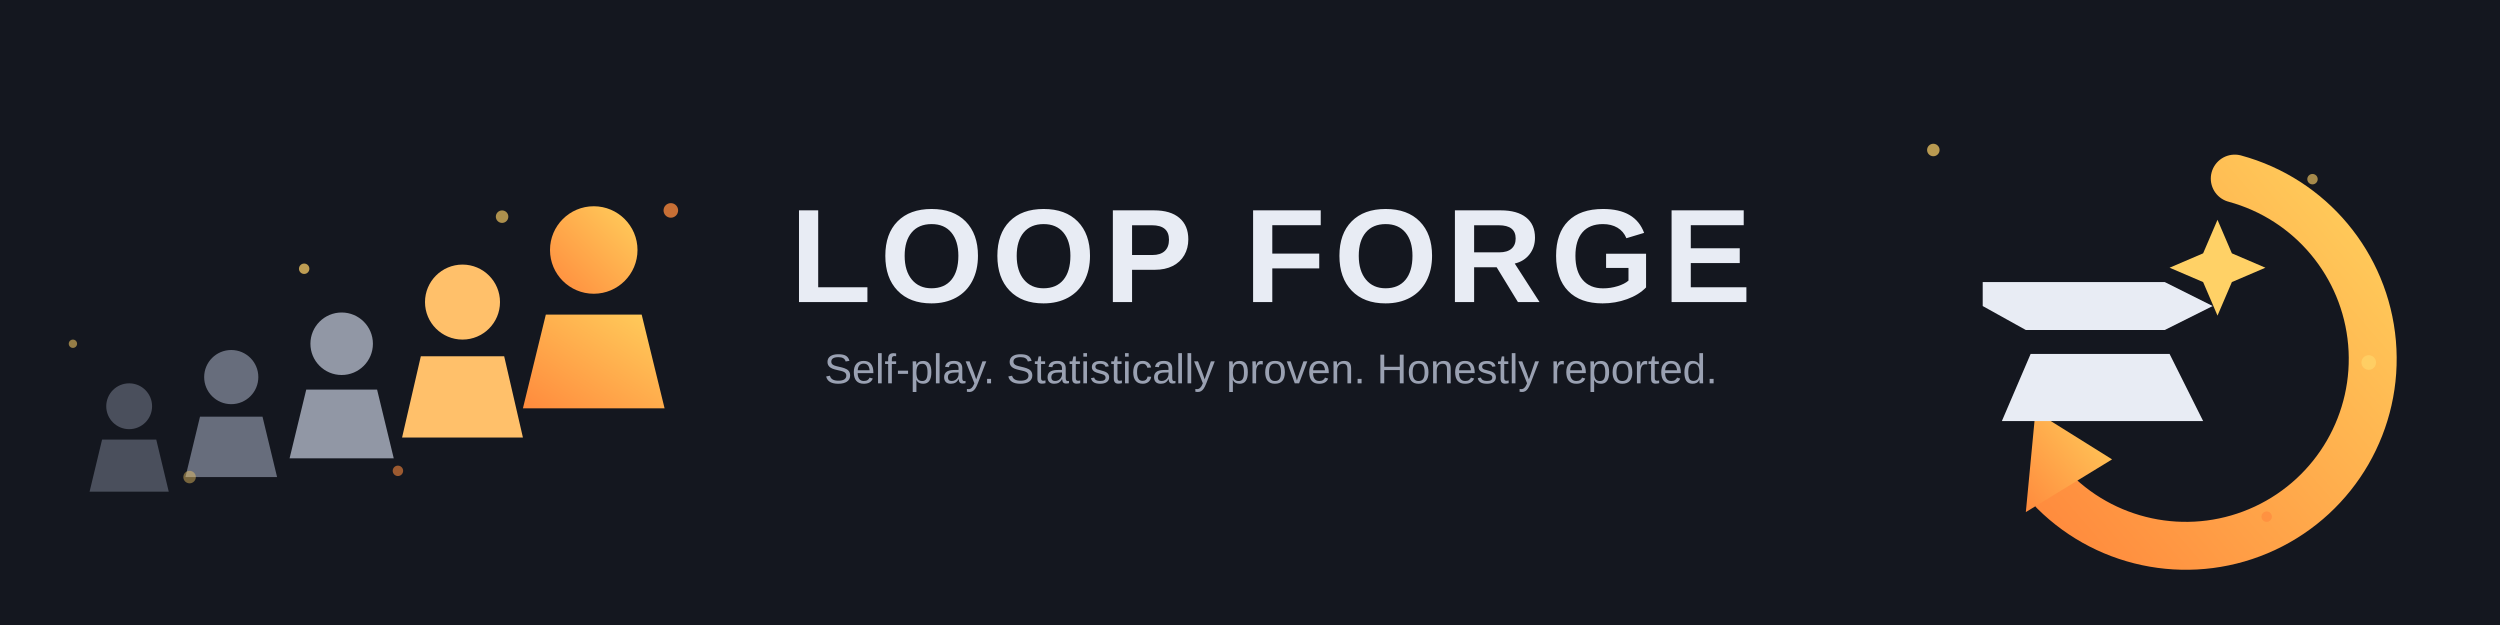
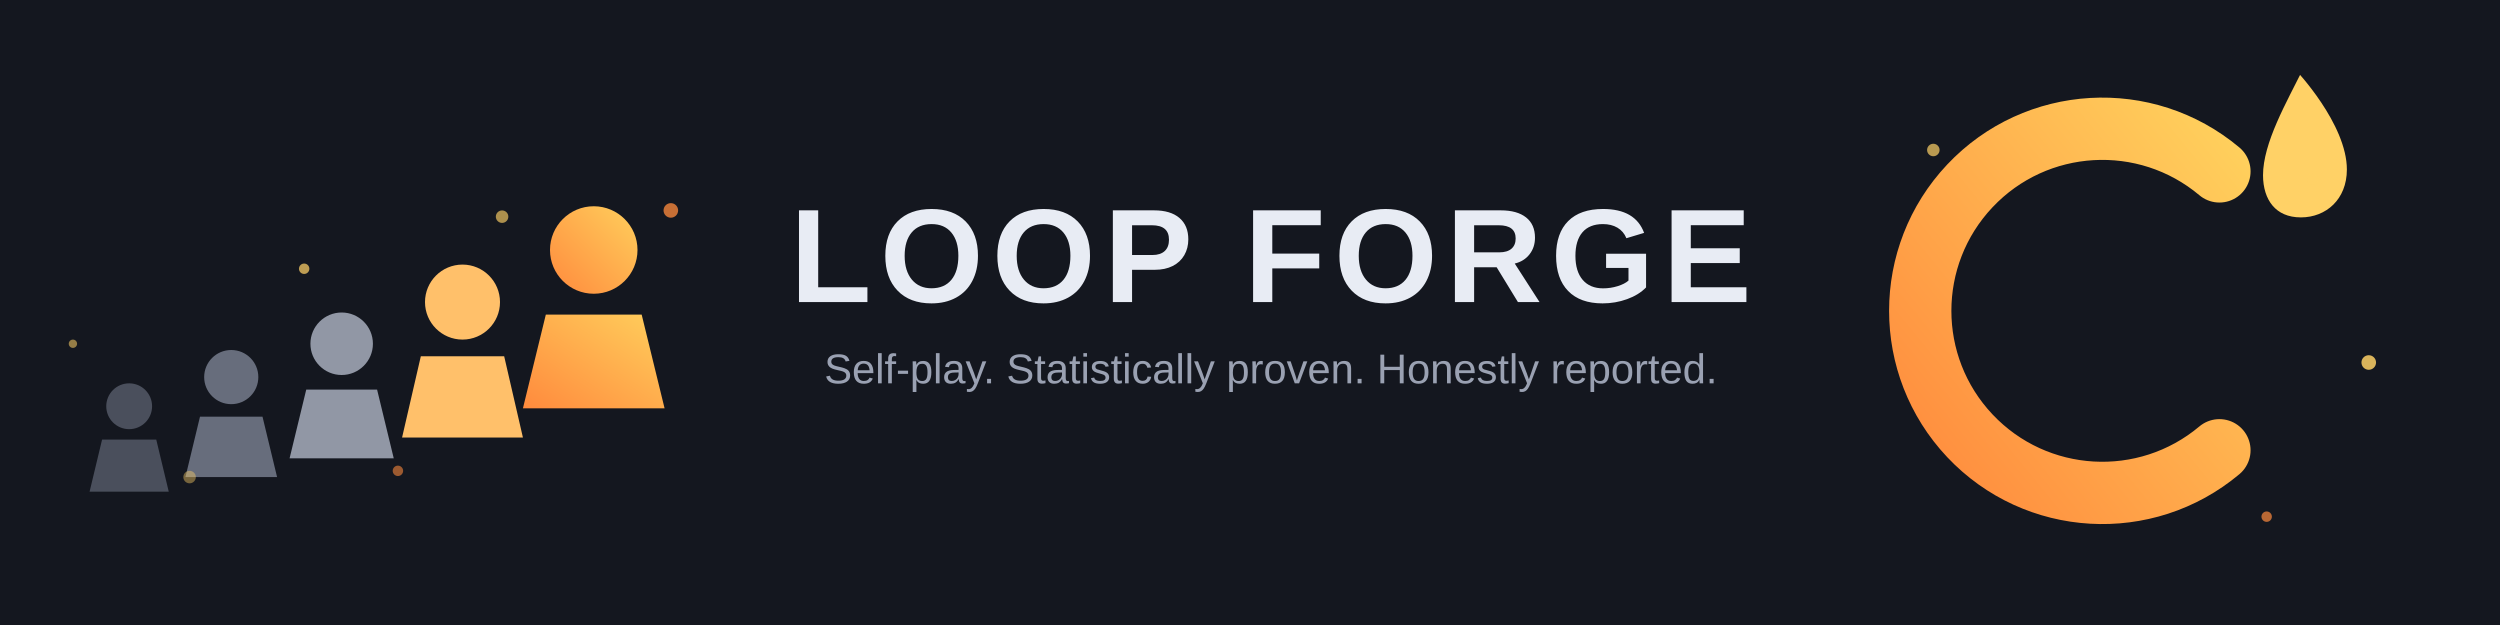
<svg xmlns="http://www.w3.org/2000/svg" viewBox="0 0 1200 300" role="img" aria-labelledby="title desc">
  <defs>
    <linearGradient id="ember" x1="0" y1="1" x2="1" y2="0">
      <stop stop-color="#ff8a3d" />
      <stop offset="1" stop-color="#ffcf5c" />
    </linearGradient>
  </defs>
  <rect width="1200" height="300" fill="#14171f" />
  <g>
    <circle cx="62" cy="195" r="11" fill="#4a4f5c" />
    <path d="M49 211h26l6 25H43l6-25Z" fill="#4a4f5c" />
    <circle cx="111" cy="181" r="13" fill="#676d7c" />
    <path d="M96 200h30l7 29H89l7-29Z" fill="#676d7c" />
    <circle cx="164" cy="165" r="15" fill="#9197a5" />
    <path d="M147 187h34l8 33H139l8-33Z" fill="#9197a5" />
    <circle cx="222" cy="145" r="18" fill="#ffc06a" />
    <path d="M202 171h40l9 39H193l9-39Z" fill="#ffc06a" />
    <circle cx="285" cy="120" r="21" fill="url(#ember)" />
    <path d="M262 151h46l11 45H251l11-45Z" fill="url(#ember)" />
  </g>
  <g fill="#ffd166">
    <circle cx="35" cy="165" r="2" opacity=".55" />
    <circle cx="91" cy="229" r="3" opacity=".42" />
    <circle cx="146" cy="129" r="2.5" opacity=".72" />
    <circle cx="241" cy="104" r="3" opacity=".65" />
  </g>
  <g fill="#ff8a3d">
    <circle cx="191" cy="226" r="2.5" opacity=".58" />
    <circle cx="322" cy="101" r="3.5" opacity=".76" />
  </g>
  <g text-anchor="middle" font-family="Arial, Helvetica, sans-serif">
    <text x="610" y="145" fill="#e8ecf4" font-size="64" font-weight="700" letter-spacing="4">LOOP FORGE</text>
    <text x="610" y="184" fill="#9aa1b2" font-size="20">Self-play. Statistically proven. Honestly reported.</text>
  </g>
  <g transform="translate(862 2) scale(2.3)">
-     <path d="M91.6 36.4A39 39 0 1 1 53.9 101.7" fill="none" stroke="url(#ember)" stroke-width="10" stroke-linecap="round" />
-     <path d="M66 95 50 85 48 106Z" fill="url(#ember)" />
-     <path d="M39 58h38l10 5-10 5H48l-9-5Z" fill="#e8ecf4" />
-     <path d="M49 73h29l7 14H43l6-14Z" fill="#e8ecf4" />
-     <path d="m88 45 3 7 7 3-7 3-3 7-3-7-7-3 7-3 3-7Z" fill="#ffd166" />
+     <path d="M88.4 34.9A38 38 0 1 0 88.4 93.1" fill="none" stroke="url(#ember)" stroke-width="13" stroke-linecap="round" />
+     <path d="M105 13C105 13 116 24.5 116 34.5C116 41.3 111.2 45.5 105.4 45.5C99.5 45.5 96.5 41.3 96.5 35.7C96.5 28.6 101.6 19.9 105 13Z" fill="#ffd166" stroke="#14171f" stroke-width="2" stroke-linejoin="round" />
  </g>
  <g fill="#ffd166">
    <circle cx="928" cy="72" r="3" opacity=".7" />
    <circle cx="1110" cy="86" r="2.5" opacity=".62" />
    <circle cx="1137" cy="174" r="3.5" opacity=".84" />
  </g>
  <circle cx="1088" cy="248" r="2.5" fill="#ff8a3d" opacity=".7" />
</svg>
